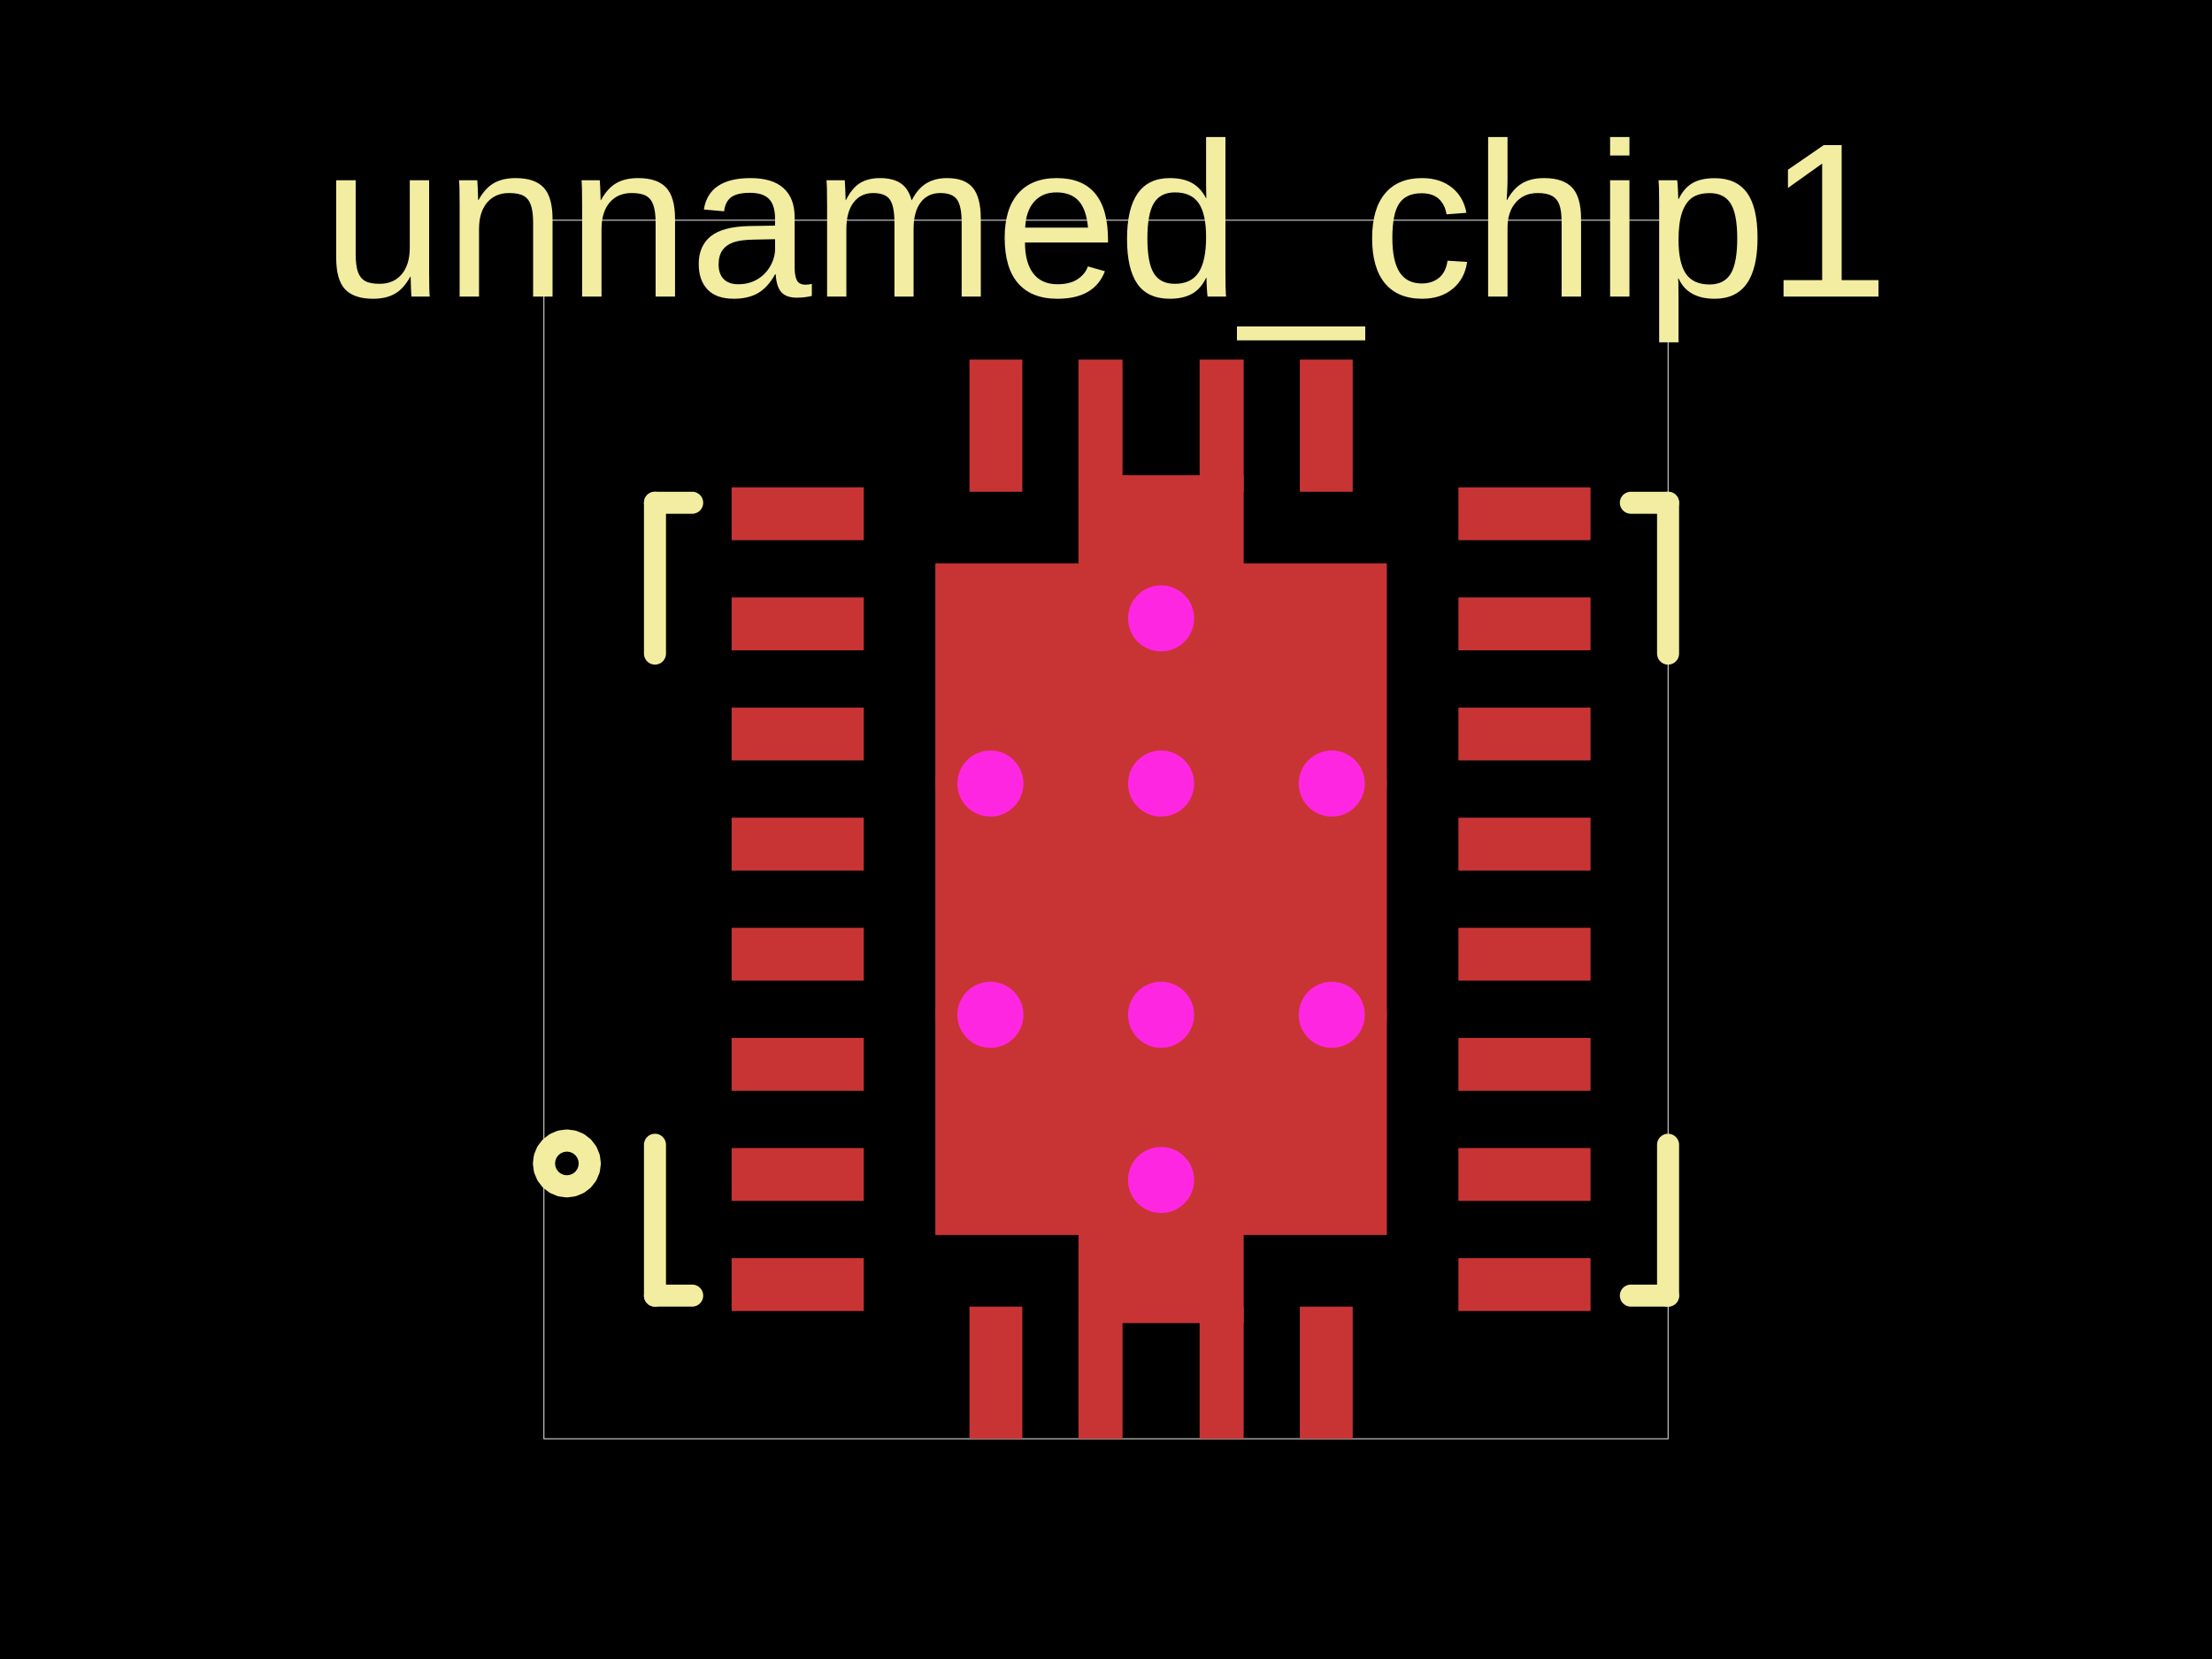
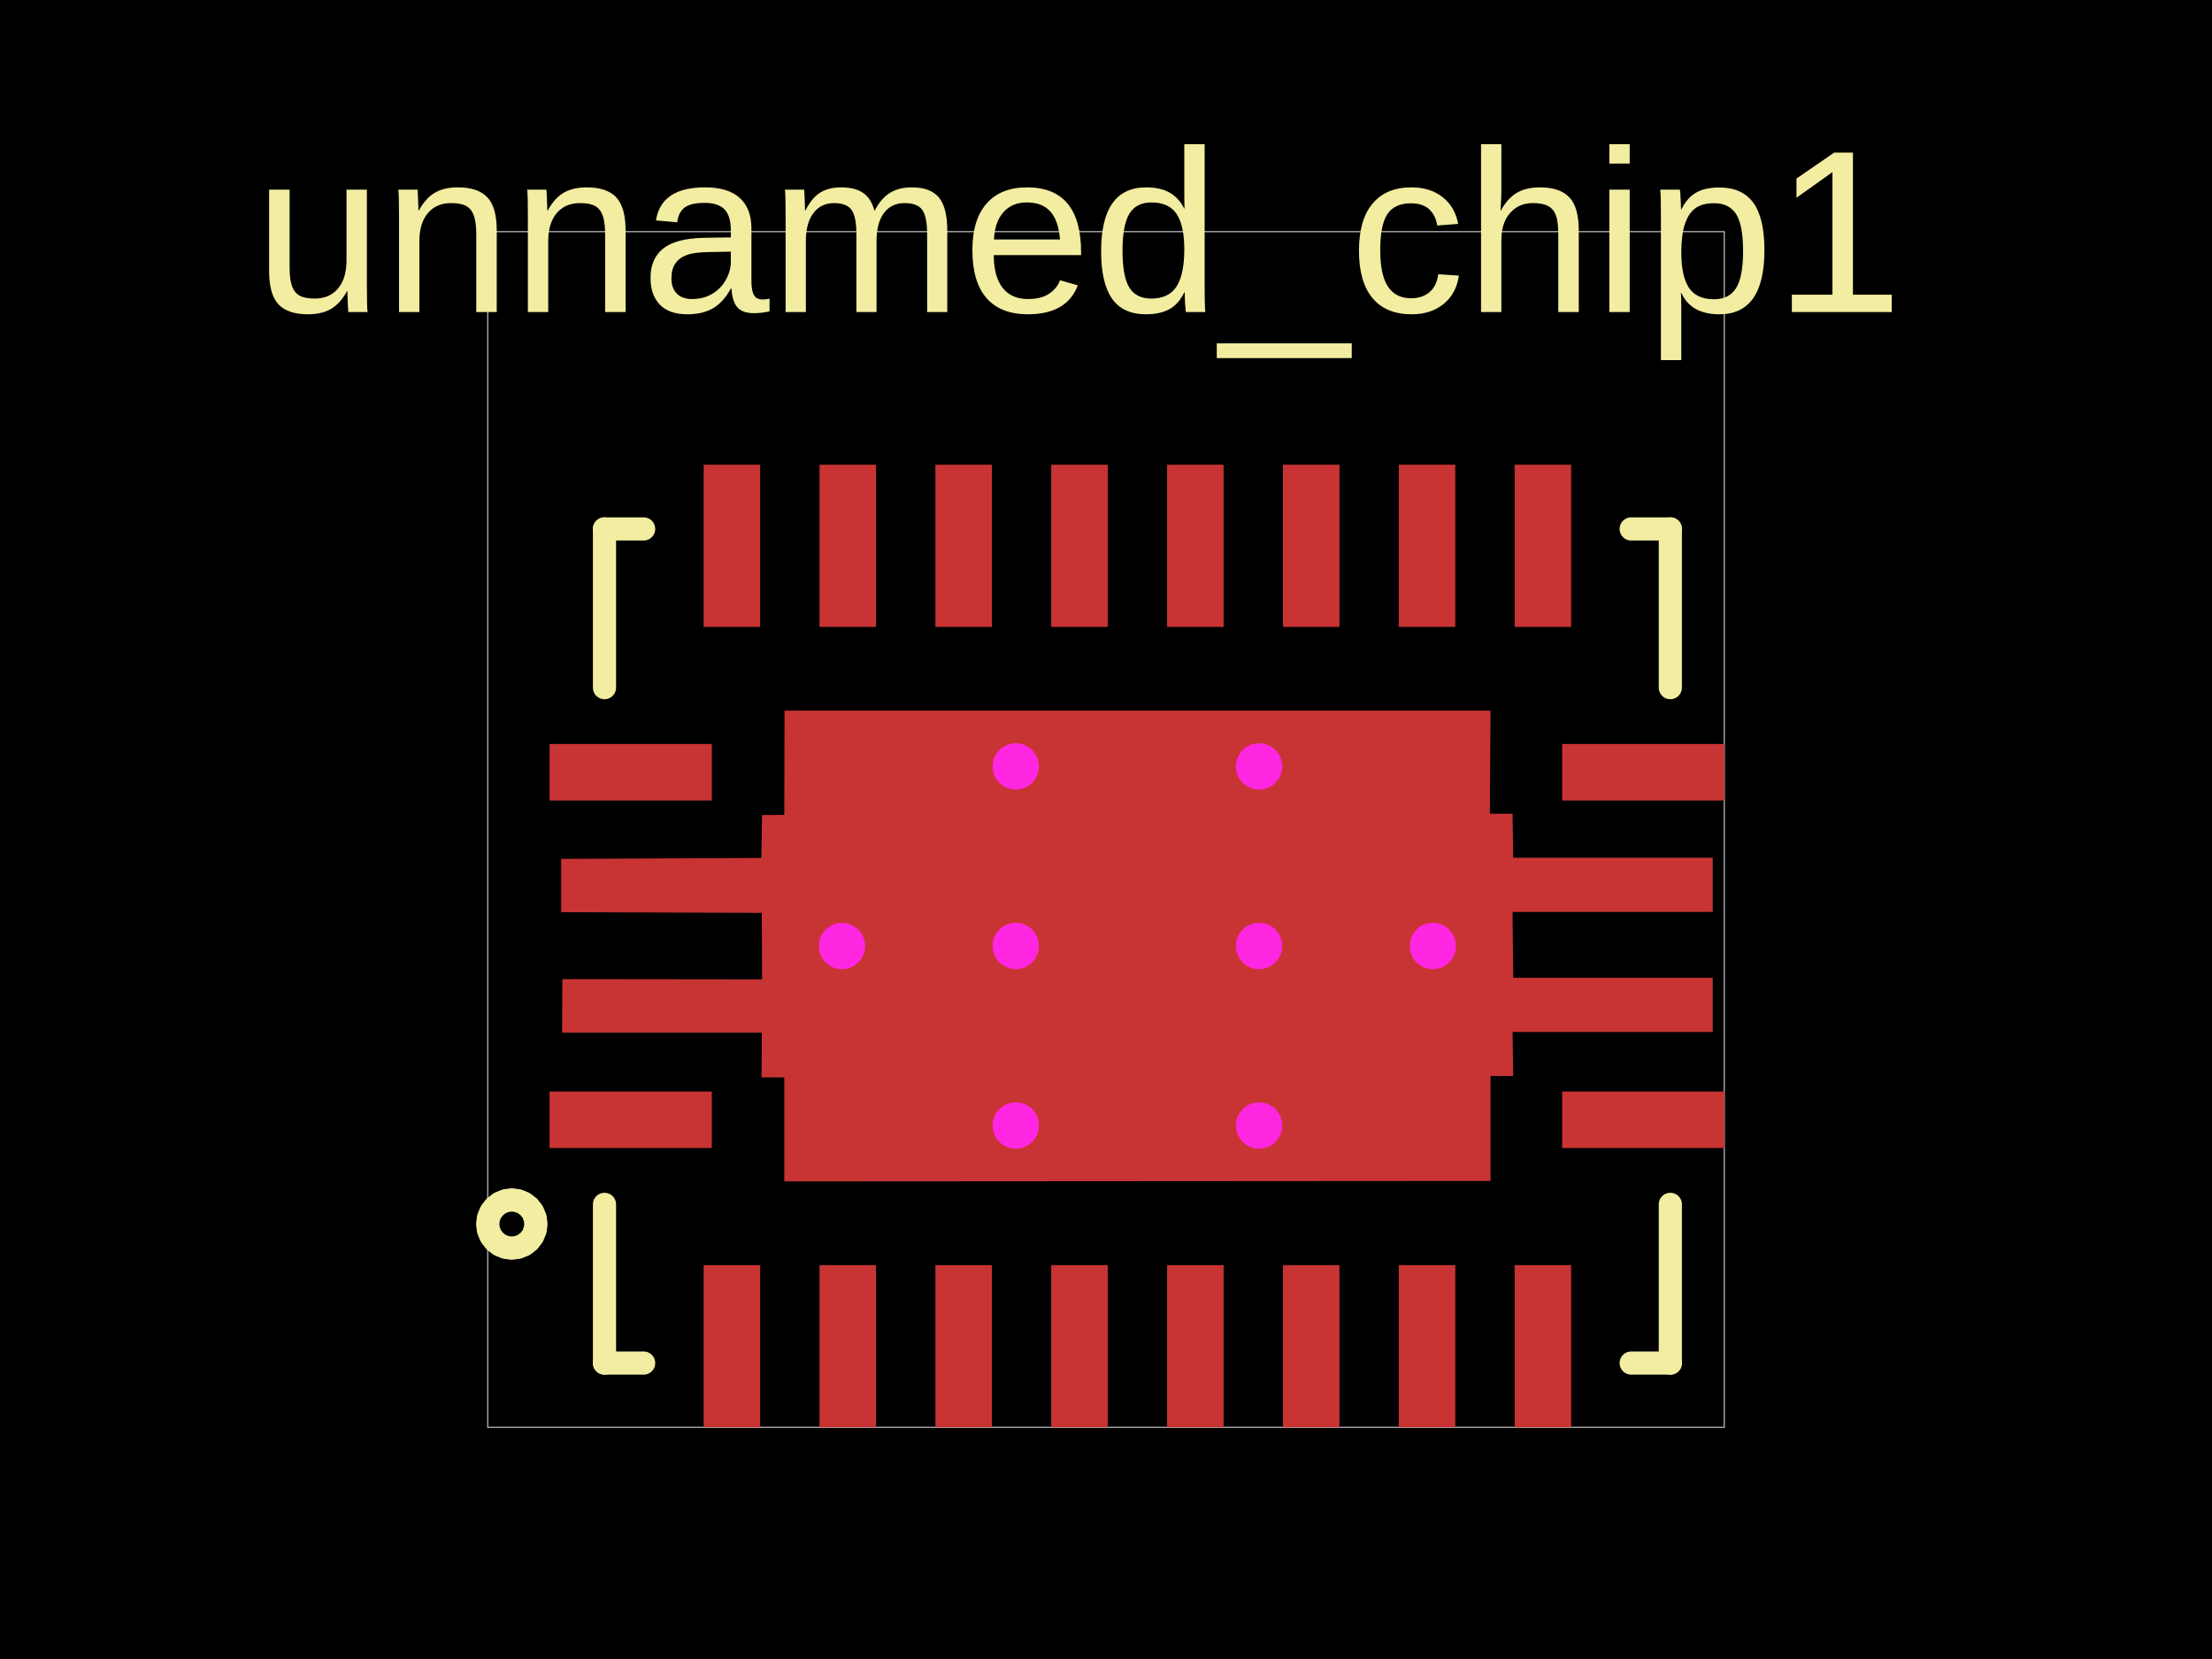
<svg xmlns="http://www.w3.org/2000/svg" width="800" height="600">
  <style />
  <rect class="boundary" x="0" y="0" fill="#000" width="800" height="600" data-type="pcb_background" data-pcb-layer="global" />
-   <rect class="pcb-boundary" fill="none" stroke="#fff" stroke-width="0.3" x="196.723" y="79.652" width="406.554" height="440.697" data-type="pcb_boundary" data-pcb-layer="global" />
-   <rect class="pcb-pad" fill="rgb(200, 52, 52)" x="470.102" y="472.557" width="19.116" height="47.791" data-type="pcb_smtpad" data-pcb-layer="top" data-pad-name="unnamed_chip1.VCC" />
-   <rect class="pcb-pad" fill="rgb(200, 52, 52)" x="527.451" y="455.034" width="47.791" height="19.116" data-type="pcb_smtpad" data-pcb-layer="top" data-pad-name="unnamed_chip1.EN" />
-   <rect class="pcb-pad" fill="rgb(200, 52, 52)" x="527.451" y="415.208" width="47.791" height="19.116" data-type="pcb_smtpad" data-pcb-layer="top" data-pad-name="unnamed_chip1.FSW" />
-   <rect class="pcb-pad" fill="rgb(200, 52, 52)" x="527.451" y="375.382" width="47.791" height="19.116" data-type="pcb_smtpad" data-pcb-layer="top" data-pad-name="unnamed_chip1.SW1" />
-   <rect class="pcb-pad" fill="rgb(200, 52, 52)" x="527.451" y="335.556" width="47.791" height="19.116" data-type="pcb_smtpad" data-pcb-layer="top" data-pad-name="unnamed_chip1.SW2" />
-   <rect class="pcb-pad" fill="rgb(200, 52, 52)" x="527.451" y="295.731" width="47.791" height="19.116" data-type="pcb_smtpad" data-pcb-layer="top" data-pad-name="unnamed_chip1.SW3" />
-   <rect class="pcb-pad" fill="rgb(200, 52, 52)" x="527.451" y="255.905" width="47.791" height="19.116" data-type="pcb_smtpad" data-pcb-layer="top" data-pad-name="unnamed_chip1.SW4" />
-   <rect class="pcb-pad" fill="rgb(200, 52, 52)" x="527.451" y="216.079" width="47.791" height="19.116" data-type="pcb_smtpad" data-pcb-layer="top" data-pad-name="unnamed_chip1.BOOT" />
-   <rect class="pcb-pad" fill="rgb(200, 52, 52)" x="527.451" y="176.253" width="47.791" height="19.116" data-type="pcb_smtpad" data-pcb-layer="top" data-pad-name="unnamed_chip1.VIN" />
-   <rect class="pcb-pad" fill="rgb(200, 52, 52)" x="470.102" y="130.055" width="19.116" height="47.791" data-type="pcb_smtpad" data-pcb-layer="top" data-pad-name="unnamed_chip1.SS" />
-   <rect class="pcb-pad" fill="rgb(200, 52, 52)" x="350.624" y="130.055" width="19.116" height="47.791" data-type="pcb_smtpad" data-pcb-layer="top" data-pad-name="unnamed_chip1.NC1" />
-   <rect class="pcb-pad" fill="rgb(200, 52, 52)" x="264.6" y="176.253" width="47.791" height="19.116" data-type="pcb_smtpad" data-pcb-layer="top" data-pad-name="unnamed_chip1.NC2" />
-   <rect class="pcb-pad" fill="rgb(200, 52, 52)" x="264.6" y="216.079" width="47.791" height="19.116" data-type="pcb_smtpad" data-pcb-layer="top" data-pad-name="unnamed_chip1.MODE" />
-   <rect class="pcb-pad" fill="rgb(200, 52, 52)" x="264.6" y="255.905" width="47.791" height="19.116" data-type="pcb_smtpad" data-pcb-layer="top" data-pad-name="unnamed_chip1.VOUT1" />
-   <rect class="pcb-pad" fill="rgb(200, 52, 52)" x="264.6" y="295.731" width="47.791" height="19.116" data-type="pcb_smtpad" data-pcb-layer="top" data-pad-name="unnamed_chip1.VOUT2" />
-   <rect class="pcb-pad" fill="rgb(200, 52, 52)" x="264.6" y="335.556" width="47.791" height="19.116" data-type="pcb_smtpad" data-pcb-layer="top" data-pad-name="unnamed_chip1.VOUT3" />
-   <rect class="pcb-pad" fill="rgb(200, 52, 52)" x="264.6" y="375.382" width="47.791" height="19.116" data-type="pcb_smtpad" data-pcb-layer="top" data-pad-name="unnamed_chip1.FB" />
-   <rect class="pcb-pad" fill="rgb(200, 52, 52)" x="264.6" y="415.208" width="47.791" height="19.116" data-type="pcb_smtpad" data-pcb-layer="top" data-pad-name="unnamed_chip1.COMP" />
-   <rect class="pcb-pad" fill="rgb(200, 52, 52)" x="264.6" y="455.034" width="47.791" height="19.116" data-type="pcb_smtpad" data-pcb-layer="top" data-pad-name="unnamed_chip1.ILIM" />
-   <rect class="pcb-pad" fill="rgb(200, 52, 52)" x="350.624" y="472.557" width="19.116" height="47.791" data-type="pcb_smtpad" data-pcb-layer="top" data-pad-name="unnamed_chip1.AGND" />
-   <rect class="pcb-pad" fill="rgb(200, 52, 52)" x="433.86" y="472.557" width="15.93" height="47.791" data-type="pcb_smtpad" data-pcb-layer="top" data-pad-name="unnamed_chip1.PGND" />
-   <rect class="pcb-pad" fill="rgb(200, 52, 52)" x="433.86" y="130.055" width="15.93" height="47.791" data-type="pcb_smtpad" data-pcb-layer="top" data-pad-name="unnamed_chip1.PGND" />
-   <polygon class="pcb-pad" fill="rgb(200, 52, 52)" points="390.052,446.671 338.278,446.671 338.278,203.733 390.052,203.733 390.052,171.872 449.79,171.872 449.79,203.733 501.564,203.733 501.564,446.671 449.79,446.671 449.79,478.531 390.052,478.531" data-type="pcb_smtpad" data-pcb-layer="top" data-pad-name="unnamed_chip1.PGND" />
-   <rect class="pcb-pad" fill="rgb(200, 52, 52)" x="390.052" y="472.557" width="15.93" height="47.791" data-type="pcb_smtpad" data-pcb-layer="top" data-pad-name="unnamed_chip1.PGND" />
-   <rect class="pcb-pad" fill="rgb(200, 52, 52)" x="390.052" y="130.055" width="15.93" height="47.791" data-type="pcb_smtpad" data-pcb-layer="top" data-pad-name="unnamed_chip1.PGND" />
-   <path class="pcb-silkscreen pcb-silkscreen-top" d="M 236.88 181.829 L 250.336 181.829" fill="none" stroke="#f2eda1" stroke-width="7.965" stroke-linecap="round" stroke-linejoin="round" data-pcb-component-id="pcb_component_0" data-pcb-silkscreen-path-id="pcb_silkscreen_path_0" data-type="pcb_silkscreen_path" data-pcb-layer="top" />
-   <path class="pcb-silkscreen pcb-silkscreen-top" d="M 589.821 181.829 L 603.277 181.829" fill="none" stroke="#f2eda1" stroke-width="7.965" stroke-linecap="round" stroke-linejoin="round" data-pcb-component-id="pcb_component_0" data-pcb-silkscreen-path-id="pcb_silkscreen_path_1" data-type="pcb_silkscreen_path" data-pcb-layer="top" />
-   <path class="pcb-silkscreen pcb-silkscreen-top" d="M 236.88 468.574 L 250.336 468.574" fill="none" stroke="#f2eda1" stroke-width="7.965" stroke-linecap="round" stroke-linejoin="round" data-pcb-component-id="pcb_component_0" data-pcb-silkscreen-path-id="pcb_silkscreen_path_2" data-type="pcb_silkscreen_path" data-pcb-layer="top" />
-   <path class="pcb-silkscreen pcb-silkscreen-top" d="M 589.821 468.574 L 603.277 468.574" fill="none" stroke="#f2eda1" stroke-width="7.965" stroke-linecap="round" stroke-linejoin="round" data-pcb-component-id="pcb_component_0" data-pcb-silkscreen-path-id="pcb_silkscreen_path_3" data-type="pcb_silkscreen_path" data-pcb-layer="top" />
-   <path class="pcb-silkscreen pcb-silkscreen-top" d="M 236.88 181.829 L 236.88 236.385" fill="none" stroke="#f2eda1" stroke-width="7.965" stroke-linecap="round" stroke-linejoin="round" data-pcb-component-id="pcb_component_0" data-pcb-silkscreen-path-id="pcb_silkscreen_path_4" data-type="pcb_silkscreen_path" data-pcb-layer="top" />
-   <path class="pcb-silkscreen pcb-silkscreen-top" d="M 236.88 414.018 L 236.88 468.574" fill="none" stroke="#f2eda1" stroke-width="7.965" stroke-linecap="round" stroke-linejoin="round" data-pcb-component-id="pcb_component_0" data-pcb-silkscreen-path-id="pcb_silkscreen_path_5" data-type="pcb_silkscreen_path" data-pcb-layer="top" />
-   <path class="pcb-silkscreen pcb-silkscreen-top" d="M 603.277 181.829 L 603.277 236.385" fill="none" stroke="#f2eda1" stroke-width="7.965" stroke-linecap="round" stroke-linejoin="round" data-pcb-component-id="pcb_component_0" data-pcb-silkscreen-path-id="pcb_silkscreen_path_6" data-type="pcb_silkscreen_path" data-pcb-layer="top" />
-   <path class="pcb-silkscreen pcb-silkscreen-top" d="M 603.277 414.018 L 603.277 468.574" fill="none" stroke="#f2eda1" stroke-width="7.965" stroke-linecap="round" stroke-linejoin="round" data-pcb-component-id="pcb_component_0" data-pcb-silkscreen-path-id="pcb_silkscreen_path_7" data-type="pcb_silkscreen_path" data-pcb-layer="top" />
-   <path class="pcb-silkscreen pcb-silkscreen-top" d="M 213.313 420.775 L 213.03 422.922 L 212.201 424.923 L 210.883 426.641 L 209.165 427.959 L 207.165 428.788 L 205.018 429.07 L 202.871 428.788 L 200.87 427.959 L 199.152 426.641 L 197.834 424.923 L 197.005 422.922 L 196.723 420.775 L 197.005 418.629 L 197.834 416.628 L 199.152 414.91 L 200.87 413.592 L 202.871 412.763 L 205.018 412.481 L 207.165 412.763 L 209.165 413.592 L 210.883 414.91 L 212.201 416.628 L 213.03 418.629 L 213.313 420.775 Z" fill="none" stroke="#f2eda1" stroke-width="7.965" stroke-linecap="round" stroke-linejoin="round" data-pcb-component-id="pcb_component_0" data-pcb-silkscreen-path-id="pcb_silkscreen_path_8" data-type="pcb_silkscreen_path" data-pcb-layer="top" />
-   <text x="0" y="0" dx="0" dy="0" fill="#f2eda1" font-family="Arial, sans-serif" font-size="79.652" text-anchor="middle" dominant-baseline="central" transform="matrix(1,0,0,1,399.8473,79.65166)" class="pcb-silkscreen-text pcb-silkscreen-top" data-pcb-silkscreen-text-id="pcb_silkscreen_text_0" stroke="none" data-type="pcb_silkscreen_text" data-pcb-layer="top">unnamed_chip1</text>
-   <g data-type="pcb_plated_hole" data-pcb-layer="through" data-pad-name="unnamed_chip1.PGND">
-     <circle class="pcb-hole-outer" fill="rgb(200, 52, 52)" cx="481.651" cy="367.019" r="19.913" data-type="pcb_plated_hole" data-pcb-layer="top" />
-     <circle class="pcb-hole-inner" fill="#FF26E2" cx="481.651" cy="367.019" r="11.948" data-type="pcb_plated_hole_drill" data-pcb-layer="drill" />
+   <rect class="pcb-boundary" fill="none" stroke="#fff" stroke-width="0.3" x="176.376" y="83.799" width="447.248" height="432.402" data-type="pcb_boundary" data-pcb-layer="global" />
+   <rect class="pcb-pad" fill="rgb(200, 52, 52)" x="254.498" y="457.542" width="20.434" height="58.659" data-type="pcb_smtpad" data-pcb-layer="top" data-pad-name="unnamed_chip1.EN" />
+   <rect class="pcb-pad" fill="rgb(200, 52, 52)" x="296.397" y="457.542" width="20.434" height="58.659" data-type="pcb_smtpad" data-pcb-layer="top" data-pad-name="unnamed_chip1.FSW" />
+   <rect class="pcb-pad" fill="rgb(200, 52, 52)" x="338.297" y="457.542" width="20.434" height="58.659" data-type="pcb_smtpad" data-pcb-layer="top" data-pad-name="unnamed_chip1.SW1" />
+   <rect class="pcb-pad" fill="rgb(200, 52, 52)" x="380.196" y="457.542" width="20.434" height="58.659" data-type="pcb_smtpad" data-pcb-layer="top" data-pad-name="unnamed_chip1.SW2" />
+   <rect class="pcb-pad" fill="rgb(200, 52, 52)" x="422.093" y="457.542" width="20.434" height="58.659" data-type="pcb_smtpad" data-pcb-layer="top" data-pad-name="unnamed_chip1.SW3" />
+   <rect class="pcb-pad" fill="rgb(200, 52, 52)" x="564.965" y="394.767" width="58.659" height="20.434" data-type="pcb_smtpad" data-pcb-layer="top" data-pad-name="unnamed_chip1.SS" />
+   <rect class="pcb-pad" fill="rgb(200, 52, 52)" x="564.965" y="269.069" width="58.659" height="20.434" data-type="pcb_smtpad" data-pcb-layer="top" data-pad-name="unnamed_chip1.NC1" />
+   <rect class="pcb-pad" fill="rgb(200, 52, 52)" x="547.793" y="168.067" width="20.434" height="58.659" data-type="pcb_smtpad" data-pcb-layer="top" data-pad-name="unnamed_chip1.NC2" />
+   <rect class="pcb-pad" fill="rgb(200, 52, 52)" x="505.894" y="168.067" width="20.434" height="58.659" data-type="pcb_smtpad" data-pcb-layer="top" data-pad-name="unnamed_chip1.MODE" />
+   <rect class="pcb-pad" fill="rgb(200, 52, 52)" x="463.995" y="168.067" width="20.434" height="58.659" data-type="pcb_smtpad" data-pcb-layer="top" data-pad-name="unnamed_chip1.VOUT1" />
+   <rect class="pcb-pad" fill="rgb(200, 52, 52)" x="422.093" y="168.067" width="20.434" height="58.659" data-type="pcb_smtpad" data-pcb-layer="top" data-pad-name="unnamed_chip1.VOUT2" />
+   <rect class="pcb-pad" fill="rgb(200, 52, 52)" x="380.196" y="168.067" width="20.434" height="58.659" data-type="pcb_smtpad" data-pcb-layer="top" data-pad-name="unnamed_chip1.VOUT3" />
+   <rect class="pcb-pad" fill="rgb(200, 52, 52)" x="198.767" y="269.069" width="58.659" height="20.434" data-type="pcb_smtpad" data-pcb-layer="top" data-pad-name="unnamed_chip1.AGND" />
+   <rect class="pcb-pad" fill="rgb(200, 52, 52)" x="198.767" y="394.767" width="58.659" height="20.434" data-type="pcb_smtpad" data-pcb-layer="top" data-pad-name="unnamed_chip1.VCC" />
+   <rect class="pcb-pad" fill="rgb(200, 52, 52)" x="463.993" y="457.542" width="20.434" height="58.659" data-type="pcb_smtpad" data-pcb-layer="top" data-pad-name="unnamed_chip1.SW4" />
+   <rect class="pcb-pad" fill="rgb(200, 52, 52)" x="338.297" y="168.067" width="20.434" height="58.659" data-type="pcb_smtpad" data-pcb-layer="top" data-pad-name="unnamed_chip1.FB" />
+   <rect class="pcb-pad" fill="rgb(200, 52, 52)" x="505.892" y="457.542" width="20.434" height="58.659" data-type="pcb_smtpad" data-pcb-layer="top" data-pad-name="unnamed_chip1.BOOT" />
+   <rect class="pcb-pad" fill="rgb(200, 52, 52)" x="547.791" y="457.542" width="20.434" height="58.659" data-type="pcb_smtpad" data-pcb-layer="top" data-pad-name="unnamed_chip1.VIN" />
+   <rect class="pcb-pad" fill="rgb(200, 52, 52)" x="296.397" y="168.067" width="20.434" height="58.659" data-type="pcb_smtpad" data-pcb-layer="top" data-pad-name="unnamed_chip1.COMP" />
+   <rect class="pcb-pad" fill="rgb(200, 52, 52)" x="254.498" y="168.067" width="20.434" height="58.659" data-type="pcb_smtpad" data-pcb-layer="top" data-pad-name="unnamed_chip1.ILIM" />
+   <polygon class="pcb-pad" fill="rgb(200, 52, 52)" points="275.355,330.151 202.954,329.9 202.954,310.626 275.355,310.29 275.608,294.788 283.652,294.705 283.735,256.994 539.071,256.994 538.82,294.286 547.031,294.286 547.283,310.207 619.434,310.207 619.434,329.817 547.031,329.817 547.283,353.615 619.434,353.615 619.434,373.223 547.031,373.223 547.283,389.146 539.071,389.146 539.071,427.106 283.652,427.274 283.652,389.648 275.44,389.648 275.523,373.474 203.289,373.474 203.374,354.118 275.608,354.201 275.523,329.983" data-type="pcb_smtpad" data-pcb-layer="top" data-pad-name="unnamed_chip1.PGND" />
+   <path class="pcb-silkscreen pcb-silkscreen-top" d="M 218.624 191.296 L 232.781 191.296" fill="none" stroke="#f2eda1" stroke-width="8.38" stroke-linecap="round" stroke-linejoin="round" data-pcb-component-id="pcb_component_8" data-pcb-silkscreen-path-id="pcb_silkscreen_path_0" data-type="pcb_silkscreen_path" data-pcb-layer="top" />
+   <path class="pcb-silkscreen pcb-silkscreen-top" d="M 589.942 191.296 L 604.098 191.296" fill="none" stroke="#f2eda1" stroke-width="8.38" stroke-linecap="round" stroke-linejoin="round" data-pcb-component-id="pcb_component_8" data-pcb-silkscreen-path-id="pcb_silkscreen_path_1" data-type="pcb_silkscreen_path" data-pcb-layer="top" />
+   <path class="pcb-silkscreen pcb-silkscreen-top" d="M 218.624 492.972 L 232.781 492.972" fill="none" stroke="#f2eda1" stroke-width="8.38" stroke-linecap="round" stroke-linejoin="round" data-pcb-component-id="pcb_component_8" data-pcb-silkscreen-path-id="pcb_silkscreen_path_2" data-type="pcb_silkscreen_path" data-pcb-layer="top" />
+   <path class="pcb-silkscreen pcb-silkscreen-top" d="M 589.942 492.972 L 604.098 492.972" fill="none" stroke="#f2eda1" stroke-width="8.38" stroke-linecap="round" stroke-linejoin="round" data-pcb-component-id="pcb_component_8" data-pcb-silkscreen-path-id="pcb_silkscreen_path_3" data-type="pcb_silkscreen_path" data-pcb-layer="top" />
+   <path class="pcb-silkscreen pcb-silkscreen-top" d="M 218.624 191.296 L 218.624 248.693" fill="none" stroke="#f2eda1" stroke-width="8.38" stroke-linecap="round" stroke-linejoin="round" data-pcb-component-id="pcb_component_8" data-pcb-silkscreen-path-id="pcb_silkscreen_path_4" data-type="pcb_silkscreen_path" data-pcb-layer="top" />
+   <path class="pcb-silkscreen pcb-silkscreen-top" d="M 218.624 435.575 L 218.624 492.972" fill="none" stroke="#f2eda1" stroke-width="8.38" stroke-linecap="round" stroke-linejoin="round" data-pcb-component-id="pcb_component_8" data-pcb-silkscreen-path-id="pcb_silkscreen_path_5" data-type="pcb_silkscreen_path" data-pcb-layer="top" />
+   <path class="pcb-silkscreen pcb-silkscreen-top" d="M 604.098 191.296 L 604.098 248.693" fill="none" stroke="#f2eda1" stroke-width="8.38" stroke-linecap="round" stroke-linejoin="round" data-pcb-component-id="pcb_component_8" data-pcb-silkscreen-path-id="pcb_silkscreen_path_6" data-type="pcb_silkscreen_path" data-pcb-layer="top" />
+   <path class="pcb-silkscreen pcb-silkscreen-top" d="M 604.098 435.575 L 604.098 492.972" fill="none" stroke="#f2eda1" stroke-width="8.38" stroke-linecap="round" stroke-linejoin="round" data-pcb-component-id="pcb_component_8" data-pcb-silkscreen-path-id="pcb_silkscreen_path_7" data-type="pcb_silkscreen_path" data-pcb-layer="top" />
+   <path class="pcb-silkscreen pcb-silkscreen-top" d="M 193.829 442.684 L 193.532 444.943 L 192.66 447.047 L 191.273 448.855 L 189.466 450.242 L 187.361 451.114 L 185.103 451.411 L 182.844 451.114 L 180.739 450.242 L 178.932 448.855 L 177.545 447.047 L 176.673 444.943 L 176.376 442.684 L 176.673 440.425 L 177.545 438.321 L 178.932 436.513 L 180.739 435.126 L 182.844 434.255 L 185.103 433.957 L 187.361 434.255 L 189.466 435.126 L 191.273 436.513 L 192.66 438.321 L 193.532 440.425 L 193.829 442.684 Z" fill="none" stroke="#f2eda1" stroke-width="8.38" stroke-linecap="round" stroke-linejoin="round" data-pcb-component-id="pcb_component_8" data-pcb-silkscreen-path-id="pcb_silkscreen_path_8" data-type="pcb_silkscreen_path" data-pcb-layer="top" />
+   <text x="0" y="0" dx="0" dy="0" fill="#f2eda1" font-family="Arial, sans-serif" font-size="83.799" text-anchor="middle" dominant-baseline="central" transform="matrix(1,0,0,1,390.0764,83.79889)" class="pcb-silkscreen-text pcb-silkscreen-top" data-pcb-silkscreen-text-id="pcb_silkscreen_text_0" stroke="none" data-type="pcb_silkscreen_text" data-pcb-layer="top">unnamed_chip1</text>
+   <g data-type="pcb_via" data-pcb-layer="through">
+     <circle class="pcb-hole-outer" fill="rgb(200, 52, 52)" cx="455.357" cy="342.134" r="16.76" data-type="pcb_via" data-pcb-layer="top" />
+     <circle class="pcb-hole-inner" fill="#FF26E2" cx="455.357" cy="342.134" r="8.38" data-type="pcb_via" data-pcb-layer="drill" />
  </g>
-   <g data-type="pcb_plated_hole" data-pcb-layer="through" data-pad-name="unnamed_chip1.PGND">
-     <circle class="pcb-hole-outer" fill="rgb(200, 52, 52)" cx="481.651" cy="283.385" r="19.913" data-type="pcb_plated_hole" data-pcb-layer="top" />
-     <circle class="pcb-hole-inner" fill="#FF26E2" cx="481.651" cy="283.385" r="11.948" data-type="pcb_plated_hole_drill" data-pcb-layer="drill" />
+   <g data-type="pcb_via" data-pcb-layer="through">
+     <circle class="pcb-hole-outer" fill="rgb(200, 52, 52)" cx="367.365" cy="342.134" r="16.76" data-type="pcb_via" data-pcb-layer="top" />
+     <circle class="pcb-hole-inner" fill="#FF26E2" cx="367.365" cy="342.134" r="8.38" data-type="pcb_via" data-pcb-layer="drill" />
  </g>
-   <g data-type="pcb_plated_hole" data-pcb-layer="through" data-pad-name="unnamed_chip1.PGND">
-     <circle class="pcb-hole-outer" fill="rgb(200, 52, 52)" cx="419.921" cy="426.758" r="19.913" data-type="pcb_plated_hole" data-pcb-layer="top" />
-     <circle class="pcb-hole-inner" fill="#FF26E2" cx="419.921" cy="426.758" r="11.948" data-type="pcb_plated_hole_drill" data-pcb-layer="drill" />
+   <g data-type="pcb_via" data-pcb-layer="through">
+     <circle class="pcb-hole-outer" fill="rgb(200, 52, 52)" cx="518.212" cy="342.134" r="16.76" data-type="pcb_via" data-pcb-layer="top" />
+     <circle class="pcb-hole-inner" fill="#FF26E2" cx="518.212" cy="342.134" r="8.38" data-type="pcb_via" data-pcb-layer="drill" />
  </g>
-   <g data-type="pcb_plated_hole" data-pcb-layer="through" data-pad-name="unnamed_chip1.PGND">
-     <circle class="pcb-hole-outer" fill="rgb(200, 52, 52)" cx="419.921" cy="367.019" r="19.913" data-type="pcb_plated_hole" data-pcb-layer="top" />
-     <circle class="pcb-hole-inner" fill="#FF26E2" cx="419.921" cy="367.019" r="11.948" data-type="pcb_plated_hole_drill" data-pcb-layer="drill" />
+   <g data-type="pcb_via" data-pcb-layer="through">
+     <circle class="pcb-hole-outer" fill="rgb(200, 52, 52)" cx="304.511" cy="342.134" r="16.76" data-type="pcb_via" data-pcb-layer="top" />
+     <circle class="pcb-hole-inner" fill="#FF26E2" cx="304.511" cy="342.134" r="8.38" data-type="pcb_via" data-pcb-layer="drill" />
  </g>
-   <g data-type="pcb_plated_hole" data-pcb-layer="through" data-pad-name="unnamed_chip1.PGND">
-     <circle class="pcb-hole-outer" fill="rgb(200, 52, 52)" cx="419.921" cy="283.385" r="19.913" data-type="pcb_plated_hole" data-pcb-layer="top" />
-     <circle class="pcb-hole-inner" fill="#FF26E2" cx="419.921" cy="283.385" r="11.948" data-type="pcb_plated_hole_drill" data-pcb-layer="drill" />
+   <g data-type="pcb_via" data-pcb-layer="through">
+     <circle class="pcb-hole-outer" fill="rgb(200, 52, 52)" cx="455.357" cy="277.194" r="16.76" data-type="pcb_via" data-pcb-layer="top" />
+     <circle class="pcb-hole-inner" fill="#FF26E2" cx="455.357" cy="277.194" r="8.38" data-type="pcb_via" data-pcb-layer="drill" />
  </g>
-   <g data-type="pcb_plated_hole" data-pcb-layer="through" data-pad-name="unnamed_chip1.PGND">
-     <circle class="pcb-hole-outer" fill="rgb(200, 52, 52)" cx="419.921" cy="223.646" r="19.913" data-type="pcb_plated_hole" data-pcb-layer="top" />
-     <circle class="pcb-hole-inner" fill="#FF26E2" cx="419.921" cy="223.646" r="11.948" data-type="pcb_plated_hole_drill" data-pcb-layer="drill" />
+   <g data-type="pcb_via" data-pcb-layer="through">
+     <circle class="pcb-hole-outer" fill="rgb(200, 52, 52)" cx="367.365" cy="277.194" r="16.76" data-type="pcb_via" data-pcb-layer="top" />
+     <circle class="pcb-hole-inner" fill="#FF26E2" cx="367.365" cy="277.194" r="8.38" data-type="pcb_via" data-pcb-layer="drill" />
  </g>
-   <g data-type="pcb_plated_hole" data-pcb-layer="through" data-pad-name="unnamed_chip1.PGND">
-     <circle class="pcb-hole-outer" fill="rgb(200, 52, 52)" cx="358.191" cy="367.019" r="19.913" data-type="pcb_plated_hole" data-pcb-layer="top" />
-     <circle class="pcb-hole-inner" fill="#FF26E2" cx="358.191" cy="367.019" r="11.948" data-type="pcb_plated_hole_drill" data-pcb-layer="drill" />
+   <g data-type="pcb_via" data-pcb-layer="through">
+     <circle class="pcb-hole-outer" fill="rgb(200, 52, 52)" cx="455.357" cy="407.074" r="16.76" data-type="pcb_via" data-pcb-layer="top" />
+     <circle class="pcb-hole-inner" fill="#FF26E2" cx="455.357" cy="407.074" r="8.38" data-type="pcb_via" data-pcb-layer="drill" />
  </g>
-   <g data-type="pcb_plated_hole" data-pcb-layer="through" data-pad-name="unnamed_chip1.PGND">
-     <circle class="pcb-hole-outer" fill="rgb(200, 52, 52)" cx="358.191" cy="283.385" r="19.913" data-type="pcb_plated_hole" data-pcb-layer="top" />
-     <circle class="pcb-hole-inner" fill="#FF26E2" cx="358.191" cy="283.385" r="11.948" data-type="pcb_plated_hole_drill" data-pcb-layer="drill" />
+   <g data-type="pcb_via" data-pcb-layer="through">
+     <circle class="pcb-hole-outer" fill="rgb(200, 52, 52)" cx="367.365" cy="407.074" r="16.76" data-type="pcb_via" data-pcb-layer="top" />
+     <circle class="pcb-hole-inner" fill="#FF26E2" cx="367.365" cy="407.074" r="8.38" data-type="pcb_via" data-pcb-layer="drill" />
  </g>
</svg>
